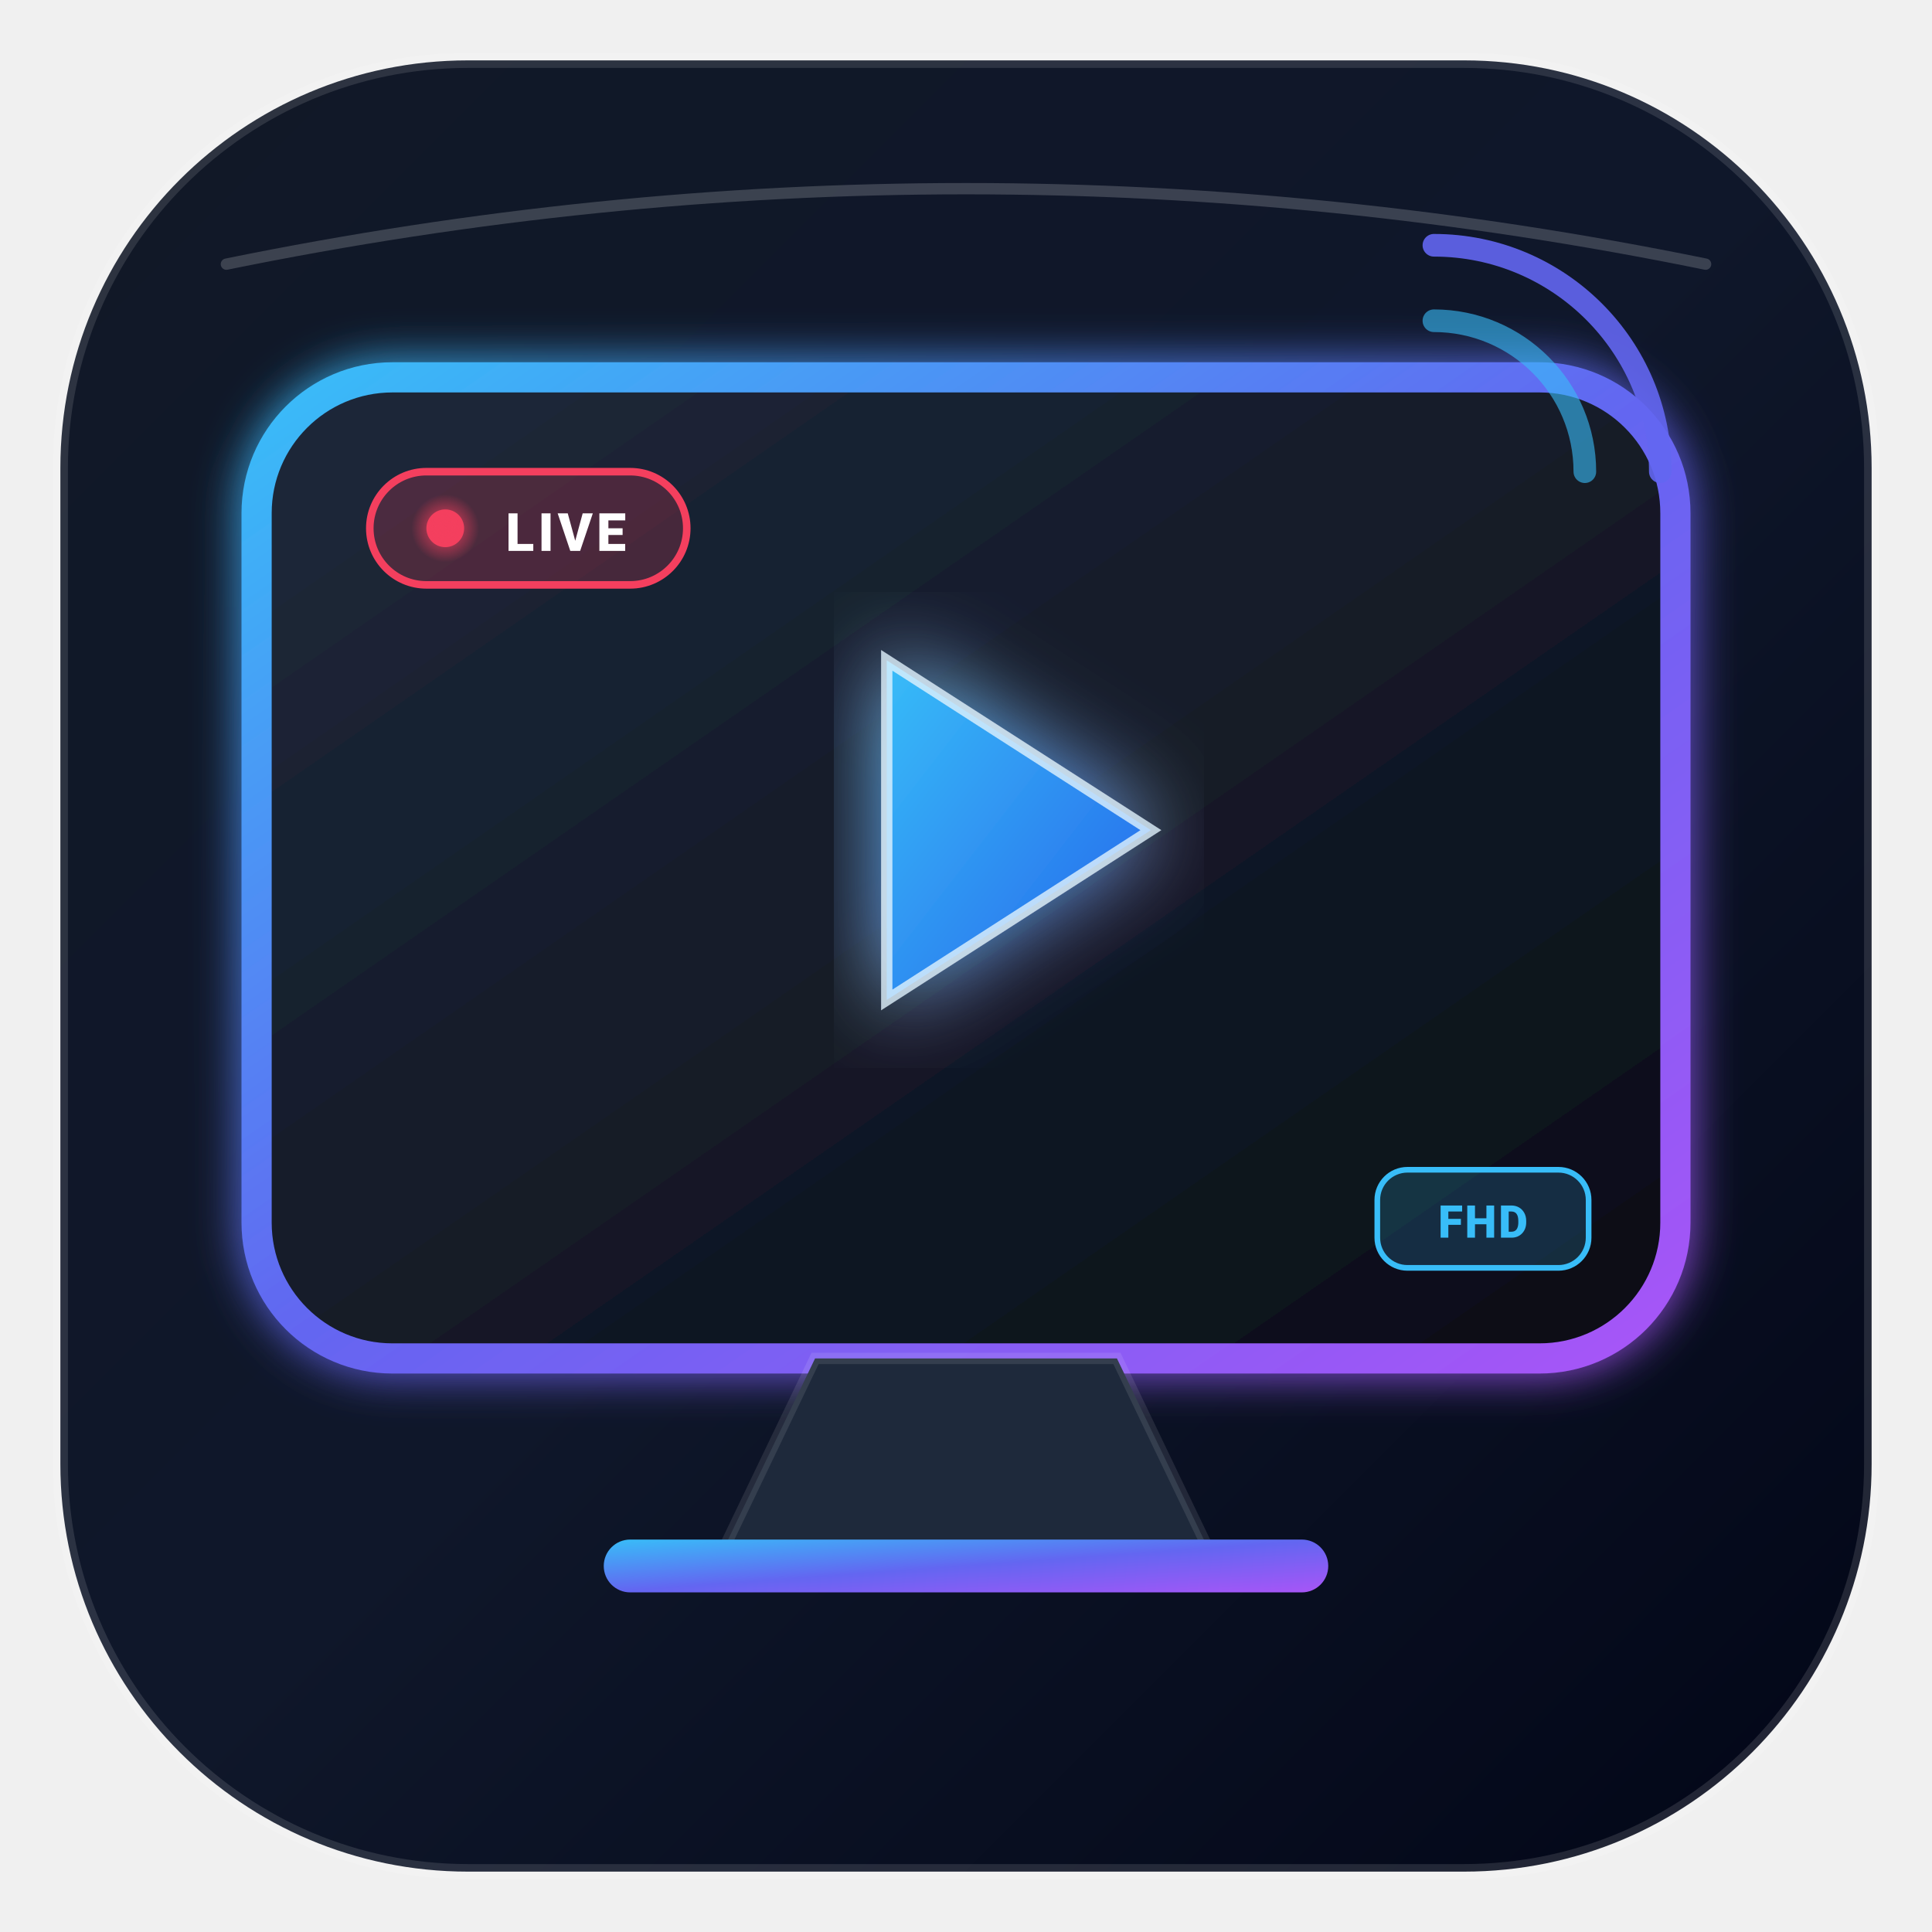
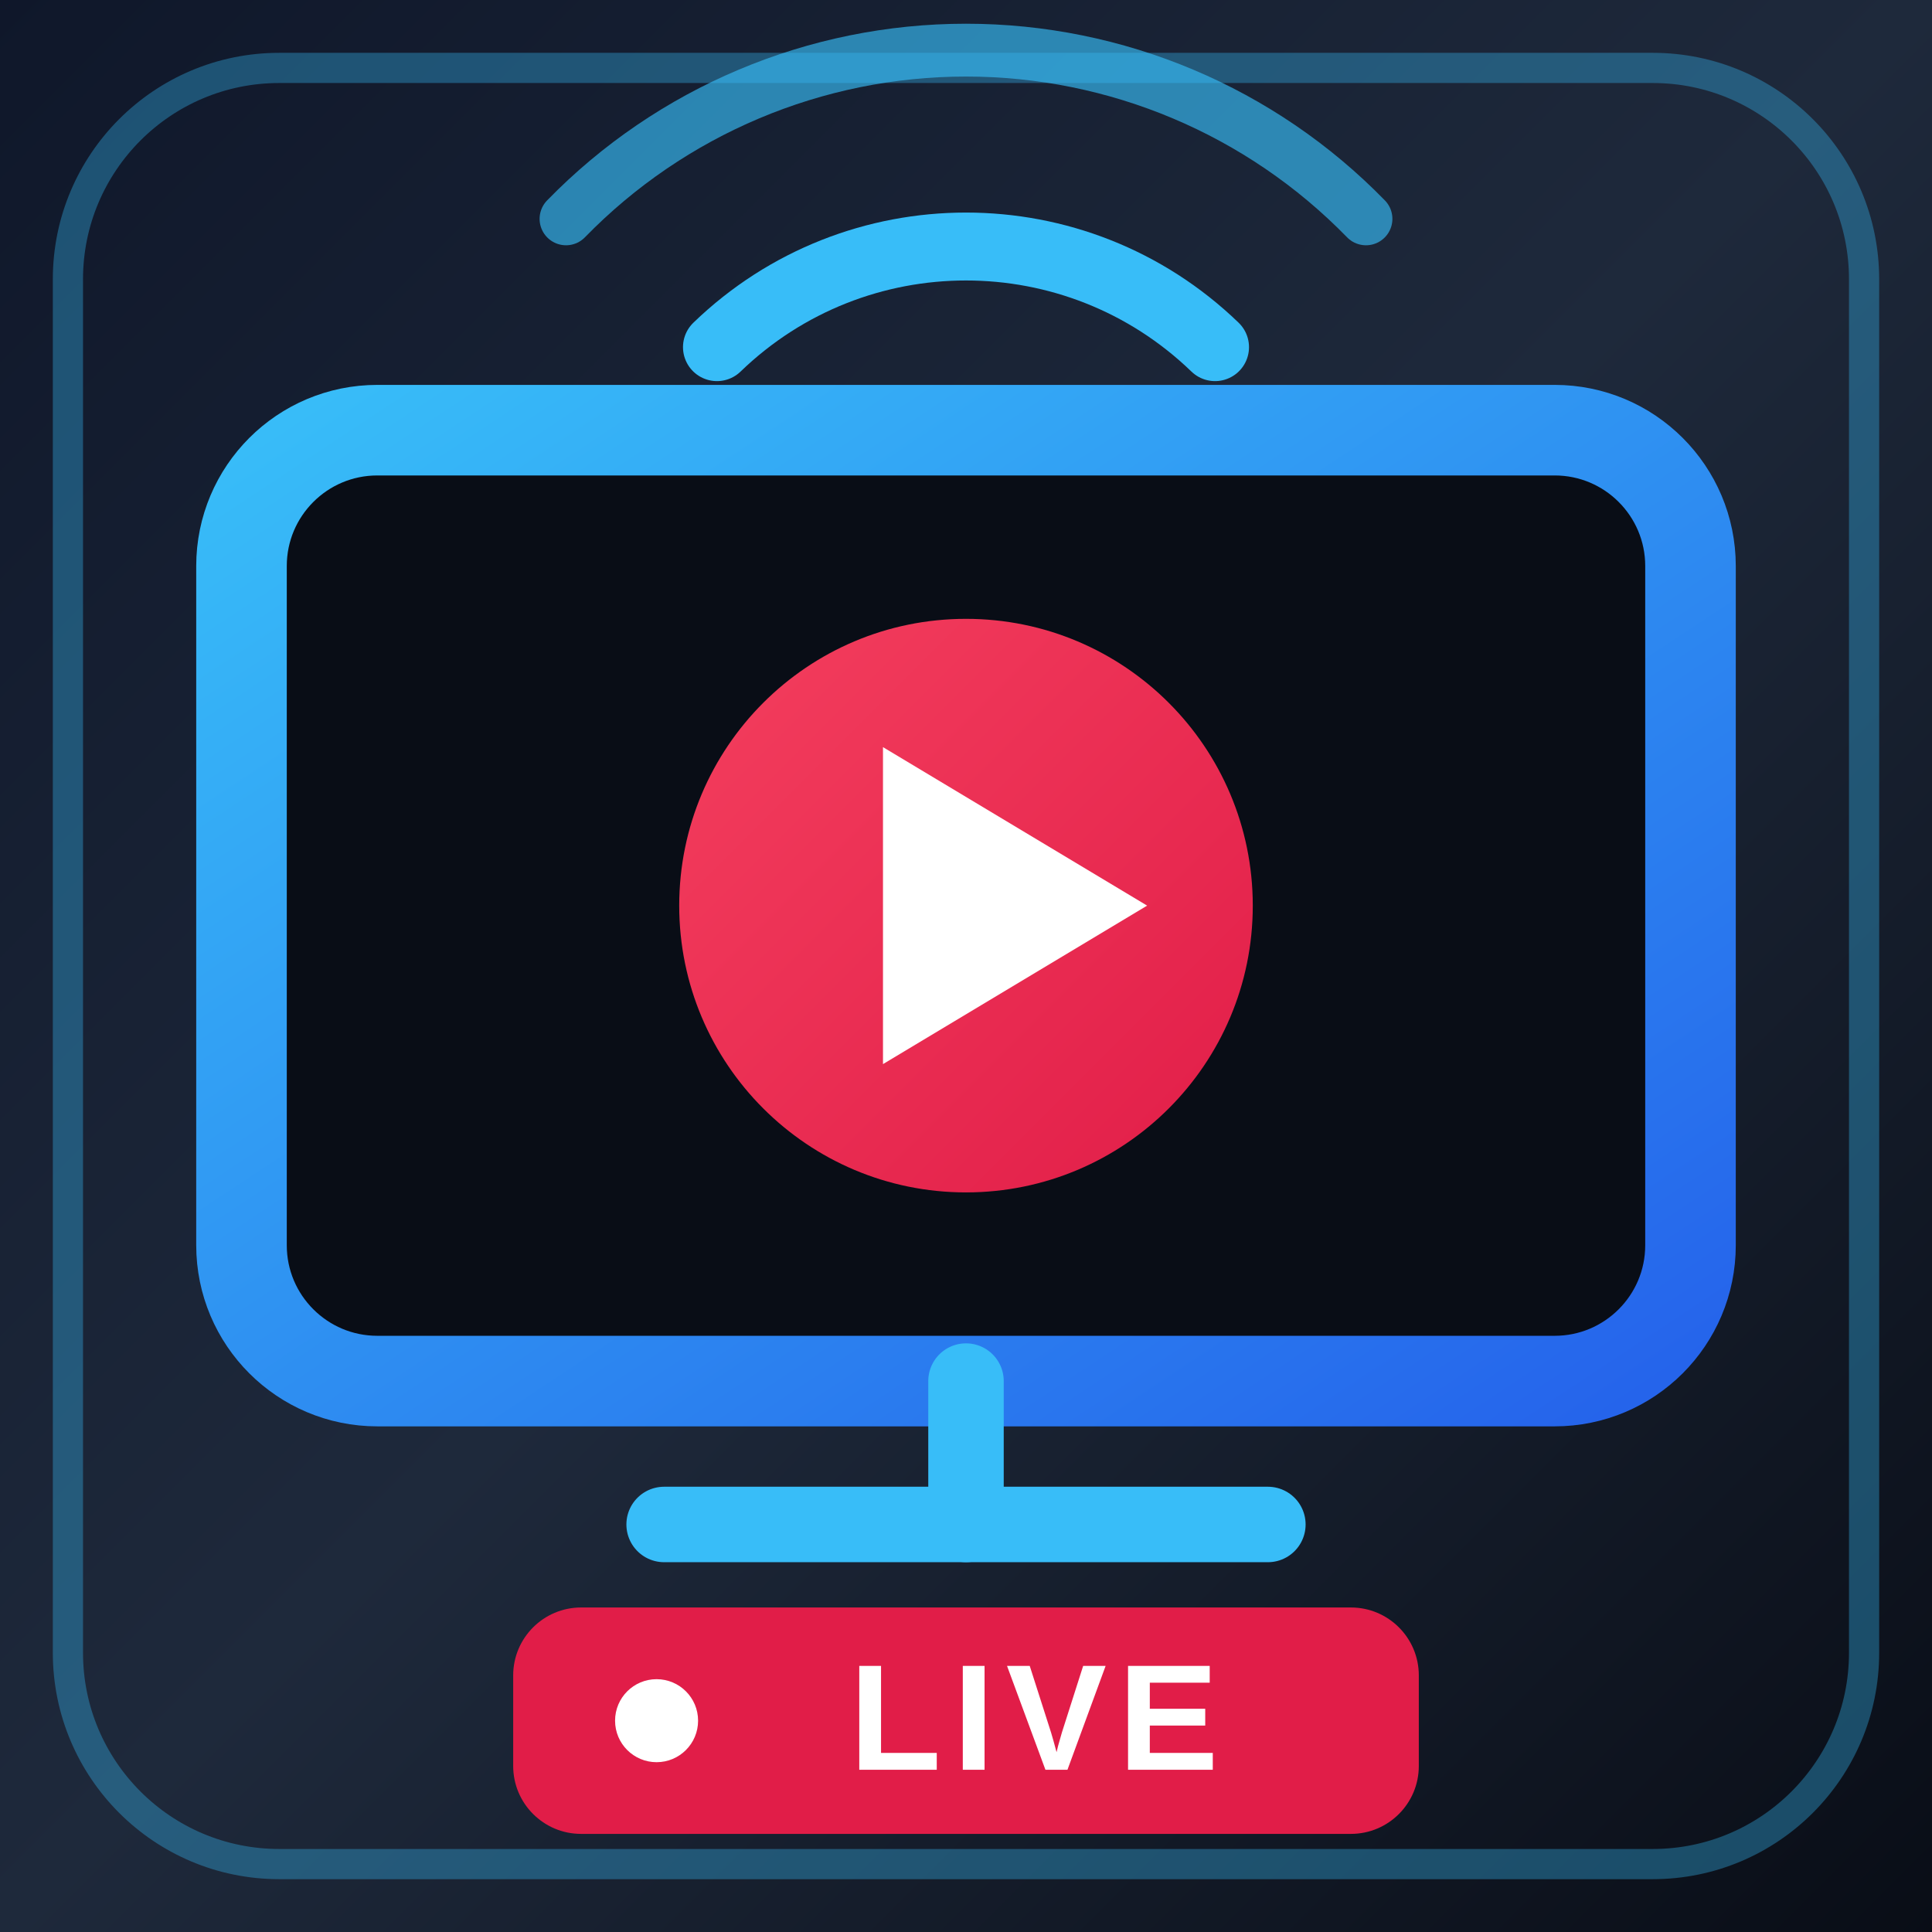
- <svg xmlns="http://www.w3.org/2000/svg" viewBox="0 0 512 512" width="512" height="512">
+ <svg xmlns="http://www.w3.org/2000/svg" viewBox="0 0 512 512" width="100%" height="100%">
  <defs>
    <linearGradient id="bgGrad" x1="0%" y1="0%" x2="100%" y2="100%">
-       <stop offset="0%" stop-color="#111827" />
-       <stop offset="50%" stop-color="#0f172a" />
-       <stop offset="100%" stop-color="#020617" />
-     </linearGradient>
-     <linearGradient id="bezelGrad" x1="0%" y1="0%" x2="100%" y2="100%">
-       <stop offset="0%" stop-color="#38bdf8" />
-       <stop offset="50%" stop-color="#6366f1" />
-       <stop offset="100%" stop-color="#a855f7" />
-     </linearGradient>
-     <linearGradient id="screenGrad" x1="0%" y1="0%" x2="100%" y2="100%">
-       <stop offset="0%" stop-color="#1e293b" />
+       <stop offset="0%" stop-color="#0f172a" />
+       <stop offset="50%" stop-color="#1e293b" />
      <stop offset="100%" stop-color="#090d16" />
    </linearGradient>
-     <linearGradient id="playGrad" x1="0%" y1="0%" x2="100%" y2="100%">
+     <linearGradient id="tvBorder" x1="0%" y1="0%" x2="100%" y2="100%">
      <stop offset="0%" stop-color="#38bdf8" />
      <stop offset="100%" stop-color="#2563eb" />
    </linearGradient>
-     <radialGradient id="liveGlow" cx="50%" cy="50%" r="50%">
-       <stop offset="0%" stop-color="#f43f5e" stop-opacity="1" />
-       <stop offset="100%" stop-color="#f43f5e" stop-opacity="0" />
-     </radialGradient>
-     <filter id="neonGlow" x="-20%" y="-20%" width="140%" height="140%">
-       <feGaussianBlur stdDeviation="12" result="blur" />
-       <feComposite in="SourceGraphic" in2="blur" operator="over" />
-     </filter>
-     <filter id="subtleGlow" x="-20%" y="-20%" width="140%" height="140%">
-       <feGaussianBlur stdDeviation="6" result="blur" />
-       <feComposite in="SourceGraphic" in2="blur" operator="over" />
-     </filter>
+     <linearGradient id="playGrad" x1="0%" y1="0%" x2="100%" y2="100%">
+       <stop offset="0%" stop-color="#f43f5e" />
+       <stop offset="100%" stop-color="#e11d48" />
+     </linearGradient>
  </defs>
-   <rect x="16" y="16" width="480" height="480" rx="108" fill="url(#bgGrad)" stroke="rgba(255,255,255,0.12)" stroke-width="4" />
-   <path d="M 60 70 Q 256 30 452 70" stroke="rgba(255,255,255,0.18)" stroke-width="3" fill="none" stroke-linecap="round" />
-   <rect x="68" y="100" width="376" height="260" rx="36" fill="url(#screenGrad)" stroke="url(#bezelGrad)" stroke-width="8" filter="url(#subtleGlow)" />
-   <path d="M 216 360 L 296 360 L 320 410 L 192 410 Z" fill="#1e293b" stroke="rgba(255,255,255,0.1)" stroke-width="3" />
-   <rect x="160" y="408" width="192" height="14" rx="7" fill="url(#bezelGrad)" />
-   <g transform="translate(380, 50)">
-     <path d="M 0 35 A 40 40 0 0 1 40 75" fill="none" stroke="#38bdf8" stroke-width="6" stroke-linecap="round" opacity="0.6" />
-     <path d="M 0 15 A 60 60 0 0 1 60 75" fill="none" stroke="#6366f1" stroke-width="6" stroke-linecap="round" opacity="0.9" />
-   </g>
-   <g transform="translate(225, 175)" filter="url(#neonGlow)">
-     <polygon points="10,0 80,45 10,90" fill="url(#playGrad)" />
-     <polygon points="10,0 80,45 10,90" fill="none" stroke="#e0f2fe" stroke-width="3" opacity="0.8" />
-   </g>
-   <g transform="translate(98, 125)">
-     <rect width="84" height="30" rx="15" fill="rgba(244, 63, 94, 0.22)" stroke="#f43f5e" stroke-width="2" />
-     <circle cx="20" cy="15" r="5" fill="#f43f5e" />
-     <circle cx="20" cy="15" r="9" fill="url(#liveGlow)" />
-     <text x="36" y="21" fill="#ffffff" font-family="-apple-system, BlinkMacSystemFont, 'Segoe UI', Roboto, sans-serif" font-size="14" font-weight="900" letter-spacing="1">LIVE</text>
-   </g>
-   <g transform="translate(365, 310)">
-     <rect width="56" height="26" rx="8" fill="rgba(56, 189, 248, 0.18)" stroke="#38bdf8" stroke-width="1.5" />
-     <text x="28" y="18" fill="#38bdf8" font-family="-apple-system, BlinkMacSystemFont, 'Segoe UI', Roboto, sans-serif" font-size="12" font-weight="800" text-anchor="middle" letter-spacing="0.5">FHD</text>
-   </g>
+   <rect x="0" y="0" width="512" height="512" fill="url(#bgGrad)" />
+   <rect x="18" y="18" width="476" height="476" rx="56" fill="none" stroke="#38bdf8" stroke-width="8" stroke-opacity="0.35" />
+   <path d="M 190 92 A 95 95 0 0 1 322 92" fill="none" stroke="#38bdf8" stroke-width="18" stroke-linecap="round" />
+   <path d="M 150 58 A 148 148 0 0 1 362 58" fill="none" stroke="#38bdf8" stroke-width="14" stroke-linecap="round" stroke-opacity="0.65" />
+   <rect x="64" y="114" width="384" height="252" rx="36" fill="#090d16" stroke="url(#tvBorder)" stroke-width="24" />
+   <circle cx="256" cy="240" r="76" fill="url(#playGrad)" />
+   <polygon points="234,198 234,282 304,240" fill="#ffffff" />
+   <path d="M 176 404 L 336 404" stroke="#38bdf8" stroke-width="20" stroke-linecap="round" />
+   <path d="M 256 366 L 256 404" stroke="#38bdf8" stroke-width="20" stroke-linecap="round" />
+   <rect x="136" y="426" width="240" height="60" rx="18" fill="#e11d48" />
+   <circle cx="174" cy="456" r="11" fill="#ffffff" />
+   <text x="274" y="469" font-family="Arial, Helvetica, sans-serif" font-size="40" font-weight="900" fill="#ffffff" text-anchor="middle" letter-spacing="3">LIVE</text>
</svg>
